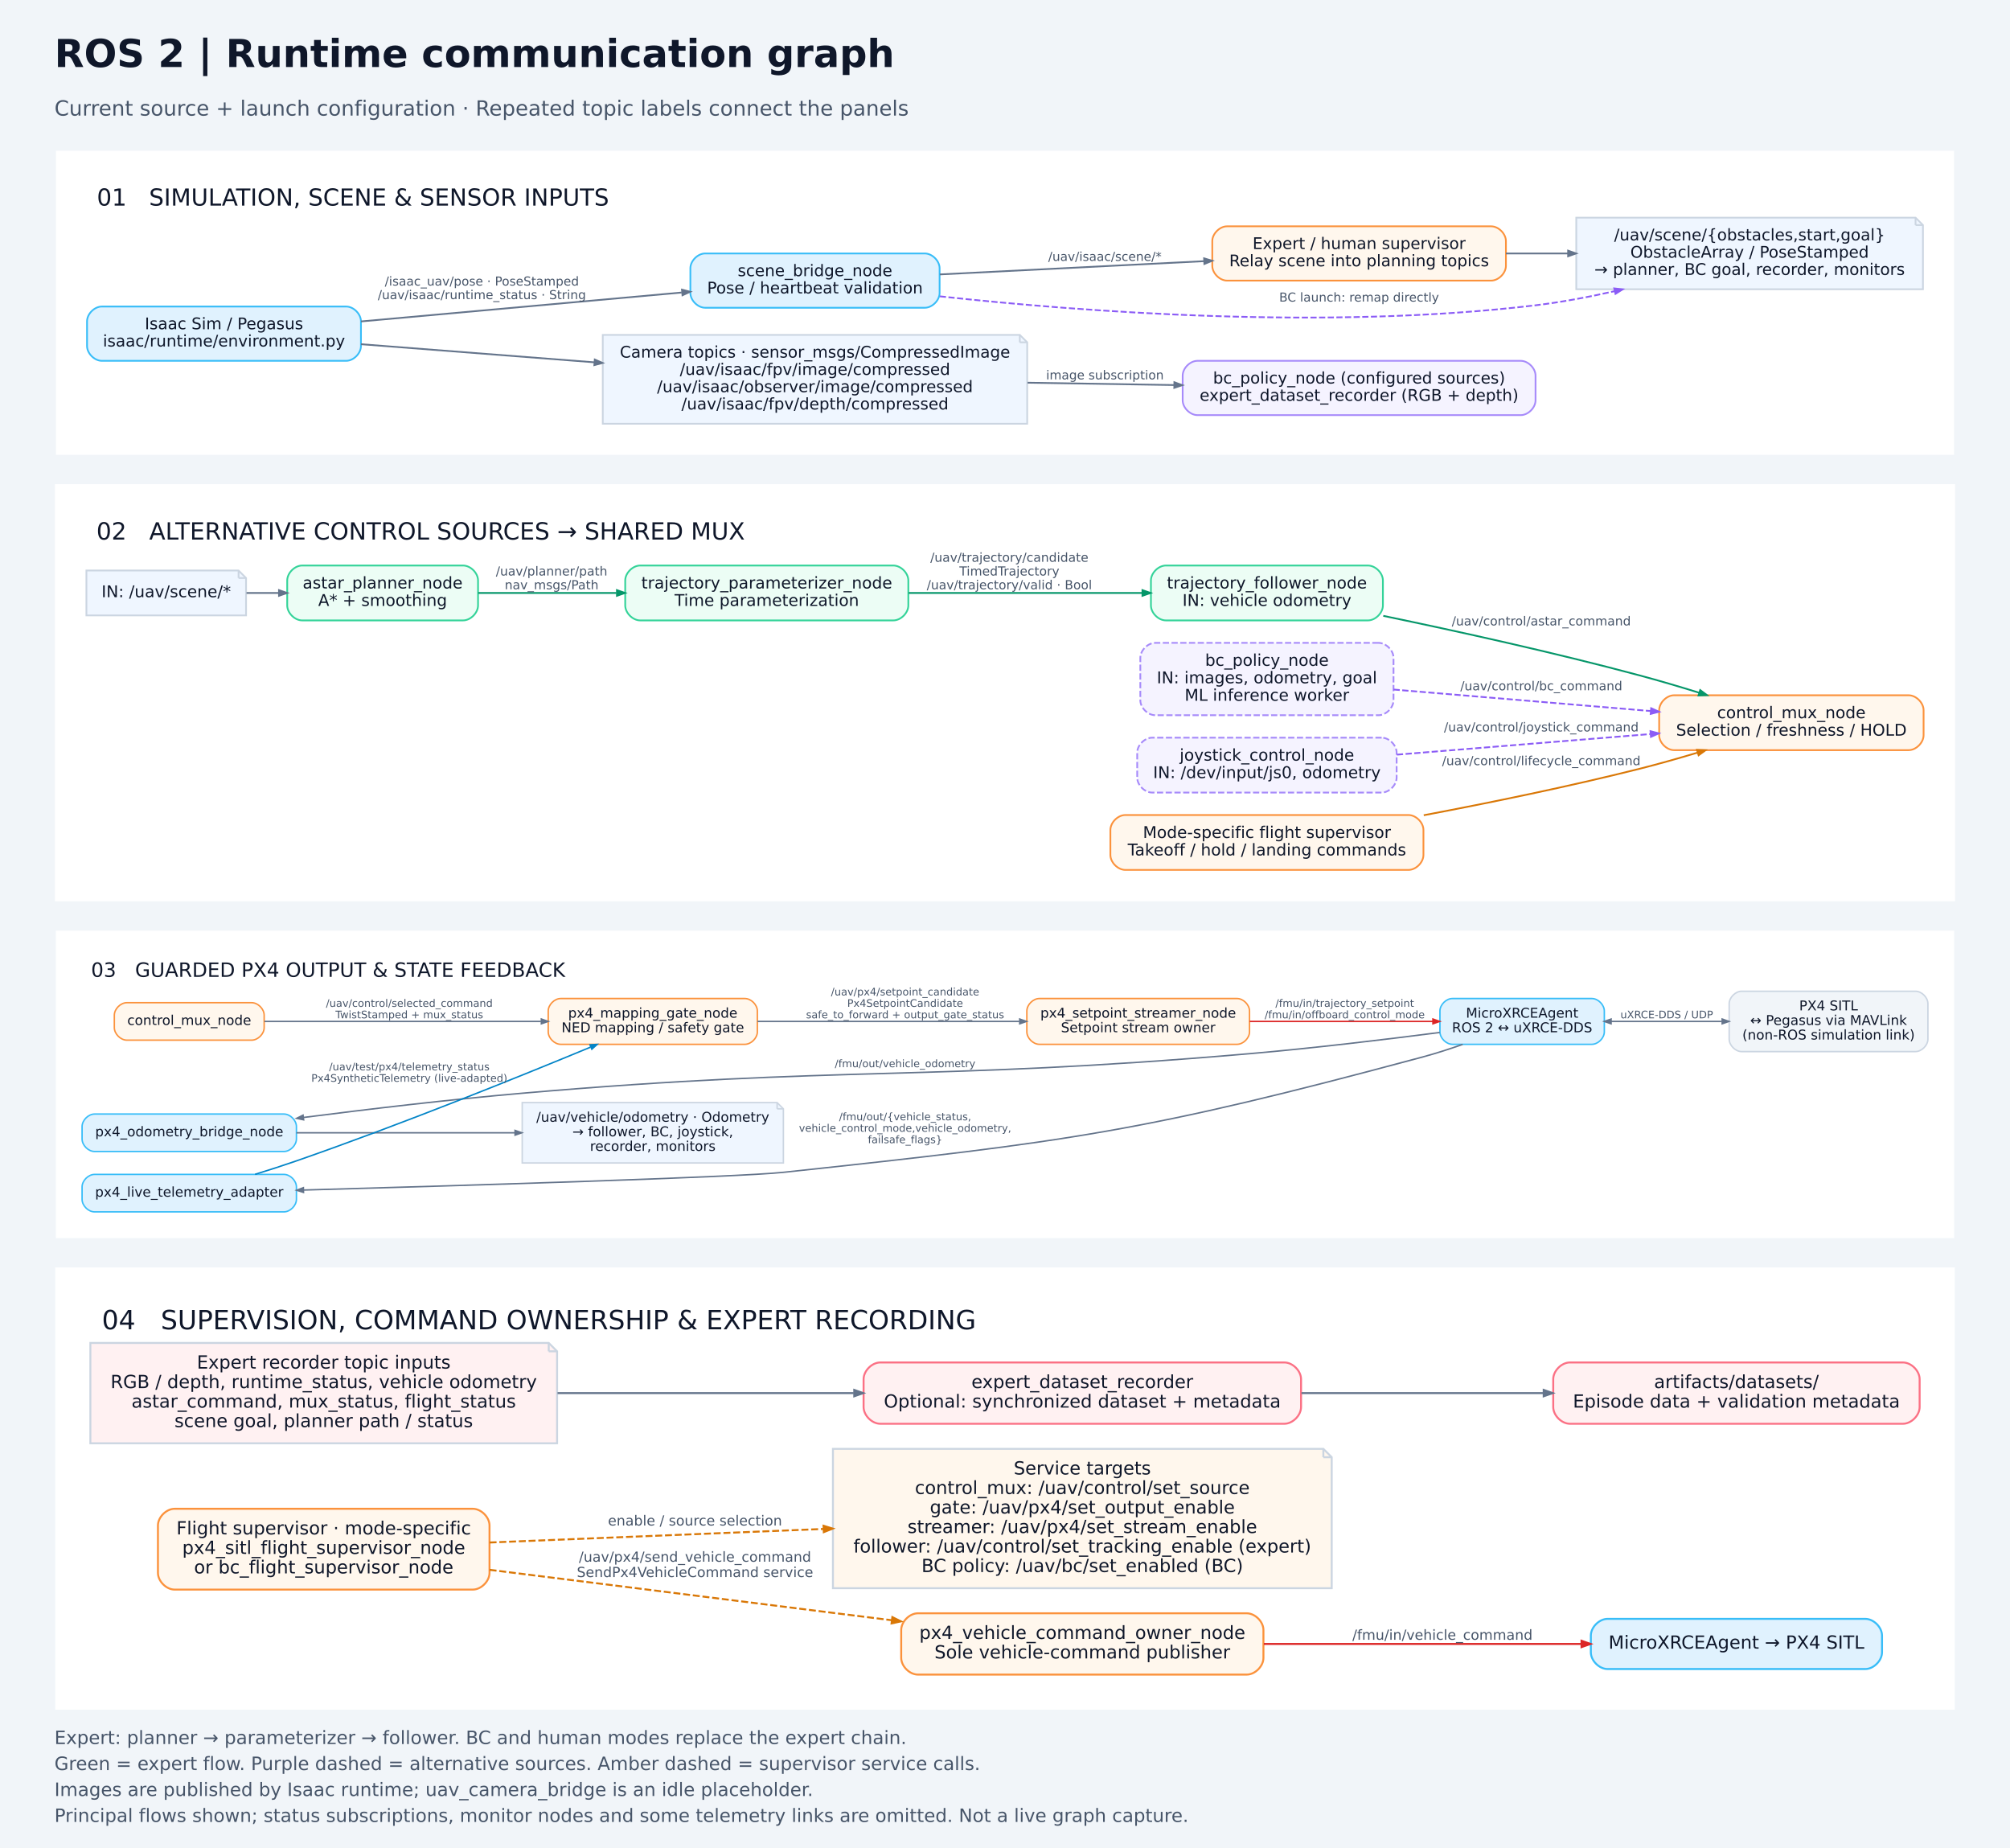
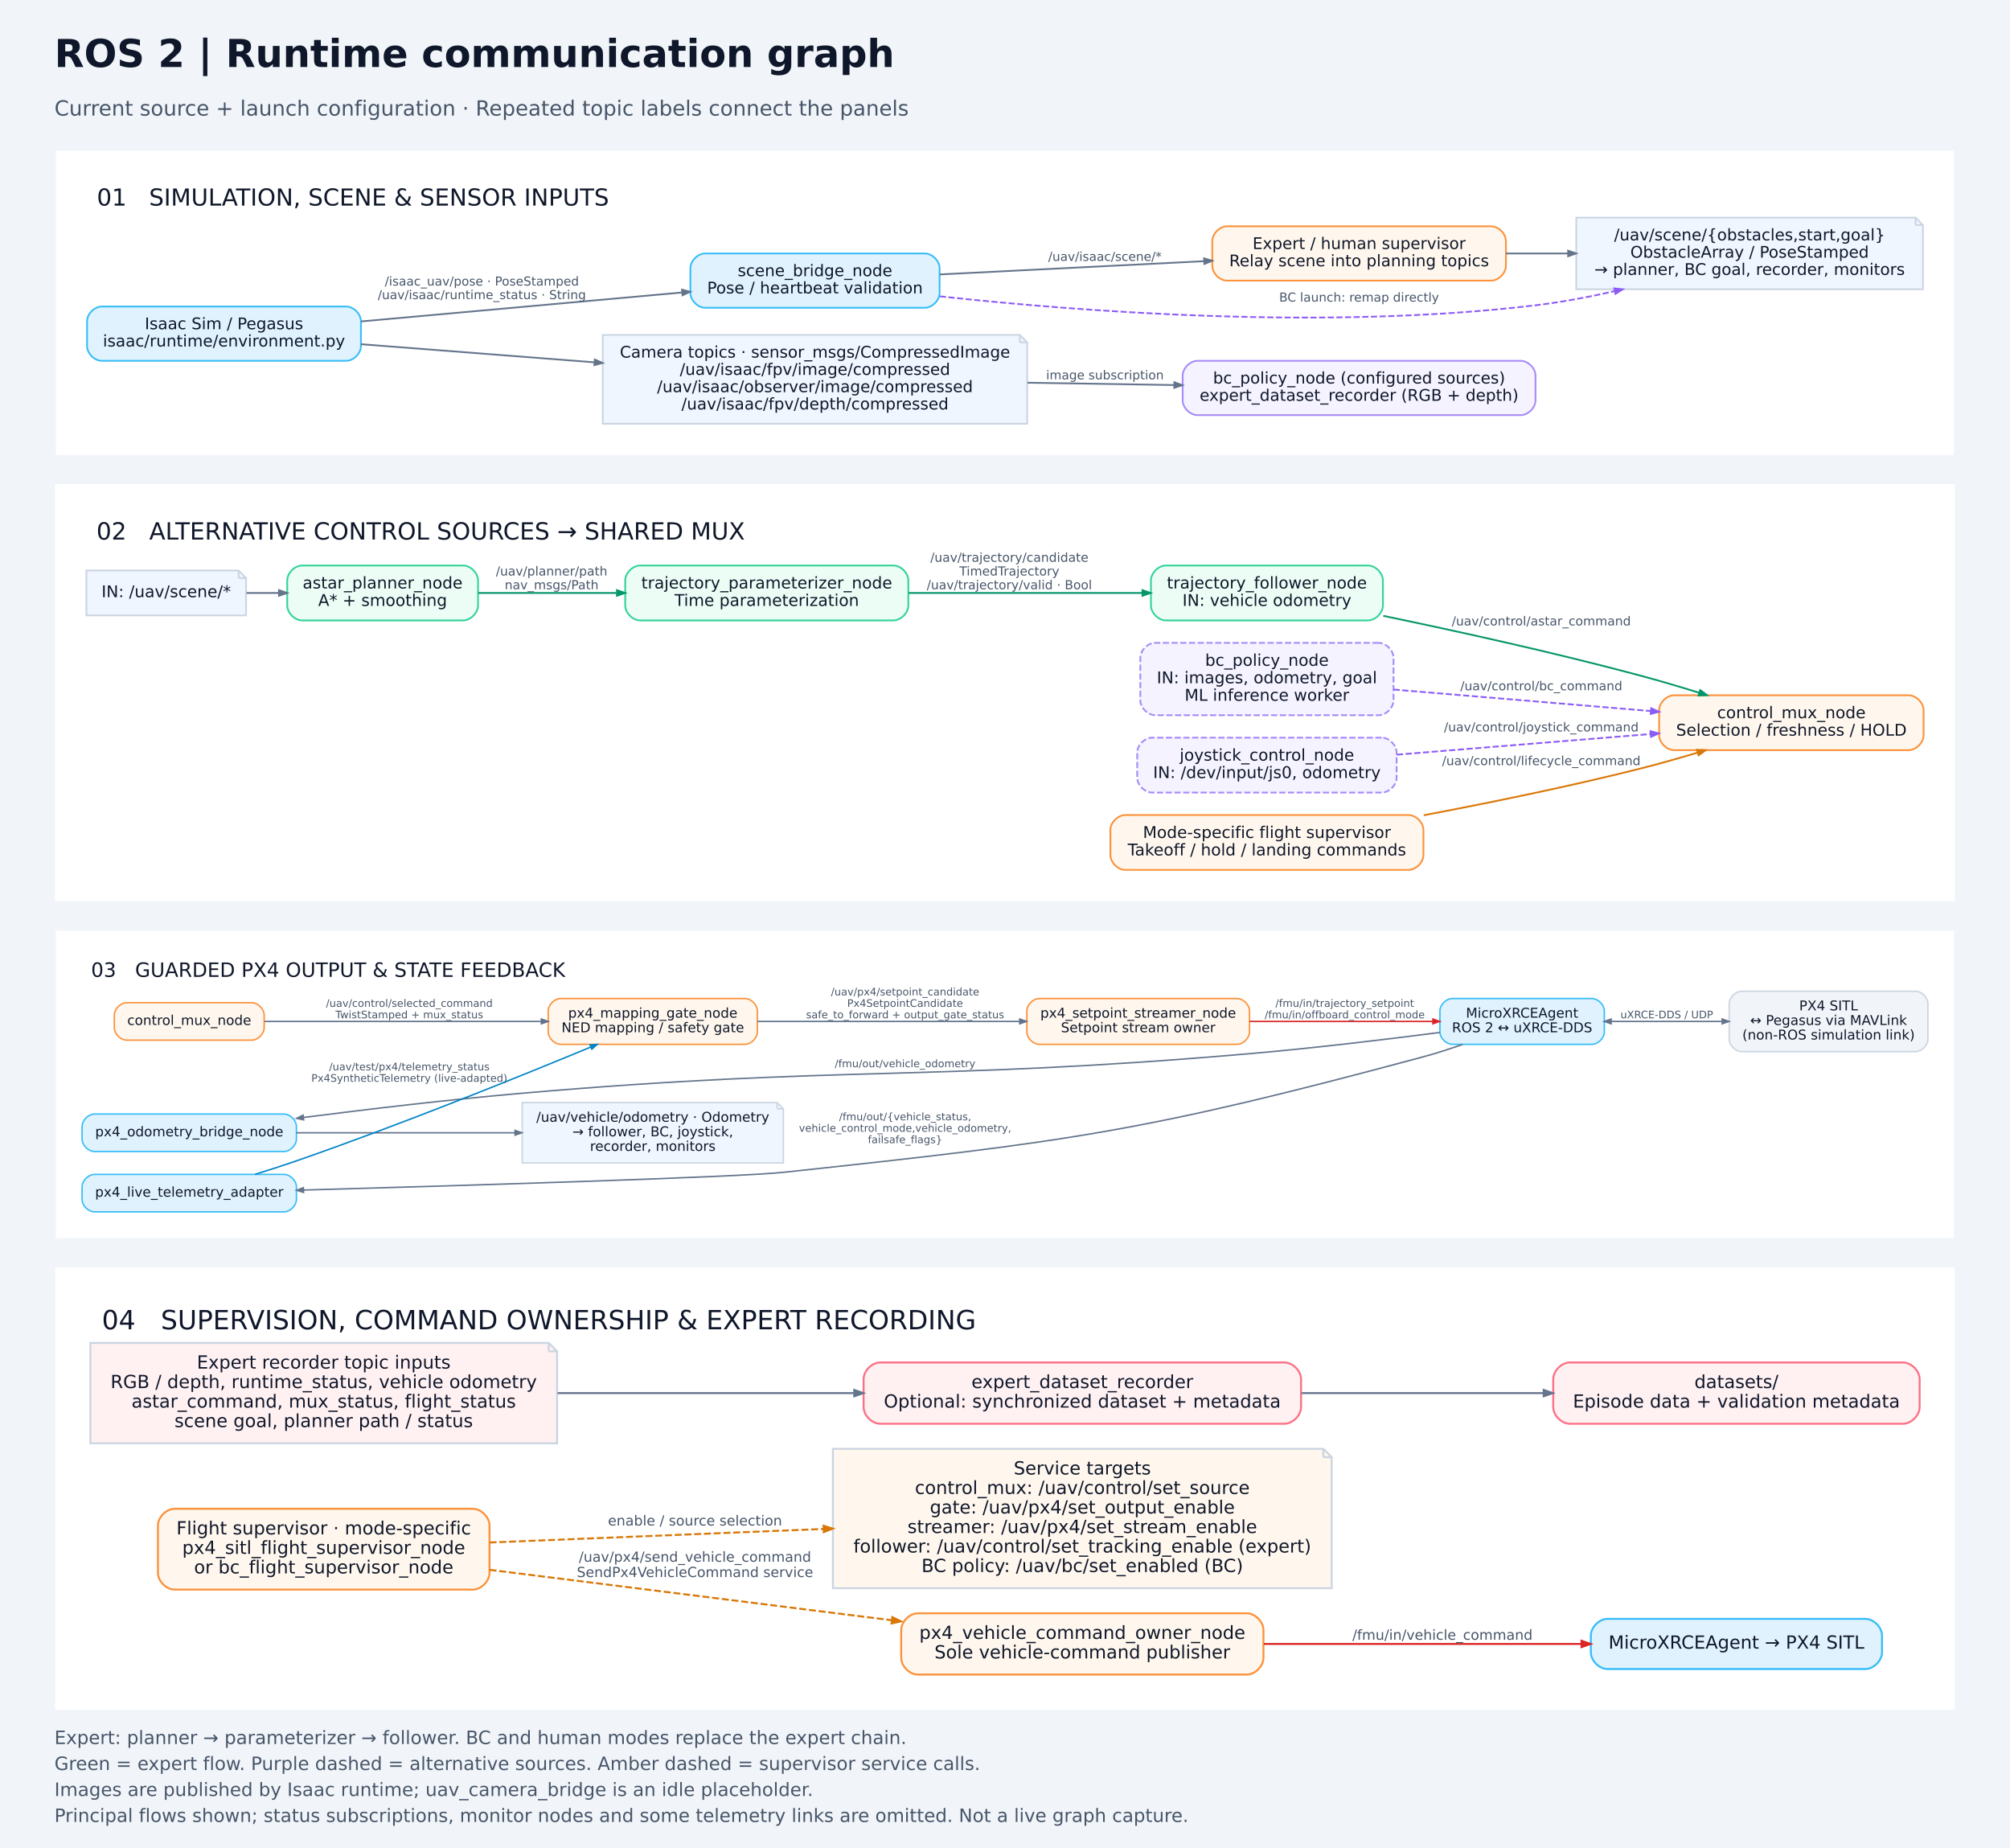
<svg xmlns="http://www.w3.org/2000/svg" width="2400" height="2206" viewBox="0 0 2400 2206">
  <rect width="100%" height="100%" fill="#f1f5f9" />
  <text x="65" y="80" font-family="DejaVu Sans" font-size="46" font-weight="bold" fill="#0f172a">ROS 2 | Runtime communication graph</text>
  <text x="65" y="138" font-family="DejaVu Sans" font-size="25" fill="#475569">Current source + launch configuration · Repeated topic labels connect the panels</text>
  <svg width="2270" height="363" viewBox="0.00 0.00 1538.40 246.40" x="65" y="180">
    <g id="panel0_graph0" class="graph" transform="scale(1 1) rotate(0) translate(25.2 221.2)">
      <polygon fill="#ffffff" stroke="transparent" points="-25.2,25.2 -25.2,-221.2 1513.2,-221.2 1513.2,25.2 -25.2,25.2" />
      <text text-anchor="middle" x="215.5" y="-176.8" font-family="DejaVu Sans" font-size="19.00" fill="#0f172a">01   SIMULATION, SCENE &amp; SENSOR INPUTS</text>
      <g id="panel0_node1" class="node">
        <path fill="#e0f2fe" stroke="#38bdf8" stroke-width="1.4" d="M210,-95C210,-95 12,-95 12,-95 6,-95 0,-89 0,-83 0,-83 0,-63 0,-63 0,-57 6,-51 12,-51 12,-51 210,-51 210,-51 216,-51 222,-57 222,-63 222,-63 222,-83 222,-83 222,-89 216,-95 210,-95" />
        <text text-anchor="middle" x="111" y="-76.6" font-family="DejaVu Sans" font-size="13.00" fill="#0f172a">Isaac Sim / Pegasus</text>
        <text text-anchor="middle" x="111" y="-62.6" font-family="DejaVu Sans" font-size="13.00" fill="#0f172a">isaac/runtime/environment.py</text>
      </g>
      <g id="panel0_node2" class="node">
        <path fill="#e0f2fe" stroke="#38bdf8" stroke-width="1.4" d="M679,-138C679,-138 501,-138 501,-138 495,-138 489,-132 489,-126 489,-126 489,-106 489,-106 489,-100 495,-94 501,-94 501,-94 679,-94 679,-94 685,-94 691,-100 691,-106 691,-106 691,-126 691,-126 691,-132 685,-138 679,-138" />
        <text text-anchor="middle" x="590" y="-119.6" font-family="DejaVu Sans" font-size="13.00" fill="#0f172a">scene_bridge_node</text>
        <text text-anchor="middle" x="590" y="-105.6" font-family="DejaVu Sans" font-size="13.00" fill="#0f172a">Pose / heartbeat validation</text>
      </g>
      <g id="panel0_edge1" class="edge">
        <path fill="none" stroke="#64748b" stroke-width="1.4" d="M222.03,-82.92C300.15,-89.96 404.48,-99.37 481.93,-106.35" />
        <polygon fill="#64748b" stroke="#64748b" stroke-width="1.4" points="482.19,-108.66 488.86,-106.97 482.6,-104.12 482.19,-108.66" />
        <text text-anchor="middle" x="320" y="-112" font-family="DejaVu Sans" font-size="10.00" fill="#475569">/isaac_uav/pose · PoseStamped</text>
        <text text-anchor="middle" x="320" y="-101" font-family="DejaVu Sans" font-size="10.00" fill="#475569">/uav/isaac/runtime_status · String</text>
      </g>
      <g id="panel0_node5" class="node">
        <polygon fill="#eff6ff" stroke="#cbd5e1" stroke-width="1.4" points="756,-72 418,-72 418,0 762,0 762,-66 756,-72" />
        <polyline fill="none" stroke="#cbd5e1" stroke-width="1.4" points="756,-72 756,-66 " />
        <polyline fill="none" stroke="#cbd5e1" stroke-width="1.4" points="762,-66 756,-66 " />
        <text text-anchor="middle" x="590" y="-53.6" font-family="DejaVu Sans" font-size="13.00" fill="#0f172a">Camera topics · sensor_msgs/CompressedImage</text>
        <text text-anchor="middle" x="590" y="-39.6" font-family="DejaVu Sans" font-size="13.00" fill="#0f172a">/uav/isaac/fpv/image/compressed</text>
        <text text-anchor="middle" x="590" y="-25.6" font-family="DejaVu Sans" font-size="13.00" fill="#0f172a">/uav/isaac/observer/image/compressed</text>
        <text text-anchor="middle" x="590" y="-11.6" font-family="DejaVu Sans" font-size="13.00" fill="#0f172a">/uav/isaac/fpv/depth/compressed</text>
      </g>
      <g id="panel0_edge5" class="edge">
        <path fill="none" stroke="#64748b" stroke-width="1.4" d="M222.03,-64.46C278.16,-60.11 347.81,-54.71 411.31,-49.78" />
        <polygon fill="#64748b" stroke="#64748b" stroke-width="1.4" points="411.52,-52.05 417.83,-49.28 411.17,-47.51 411.52,-52.05" />
      </g>
      <g id="panel0_node3" class="node">
        <path fill="#fff7ed" stroke="#fb923c" stroke-width="1.4" d="M1138,-160C1138,-160 924,-160 924,-160 918,-160 912,-154 912,-148 912,-148 912,-128 912,-128 912,-122 918,-116 924,-116 924,-116 1138,-116 1138,-116 1144,-116 1150,-122 1150,-128 1150,-128 1150,-148 1150,-148 1150,-154 1144,-160 1138,-160" />
        <text text-anchor="middle" x="1031" y="-141.6" font-family="DejaVu Sans" font-size="13.00" fill="#0f172a">Expert / human supervisor</text>
        <text text-anchor="middle" x="1031" y="-127.6" font-family="DejaVu Sans" font-size="13.00" fill="#0f172a">Relay scene into planning topics</text>
      </g>
      <g id="panel0_edge2" class="edge">
        <path fill="none" stroke="#64748b" stroke-width="1.4" d="M691.17,-121.02C754.78,-124.21 837.61,-128.36 905.45,-131.76" />
        <polygon fill="#64748b" stroke="#64748b" stroke-width="1.4" points="905.37,-134.03 911.97,-132.09 905.59,-129.49 905.37,-134.03" />
        <text text-anchor="middle" x="825" y="-132" font-family="DejaVu Sans" font-size="10.00" fill="#475569">/uav/isaac/scene/*</text>
      </g>
      <g id="panel0_node4" class="node">
        <polygon fill="#eff6ff" stroke="#cbd5e1" stroke-width="1.4" points="1482,-167 1207,-167 1207,-109 1488,-109 1488,-161 1482,-167" />
        <polyline fill="none" stroke="#cbd5e1" stroke-width="1.4" points="1482,-167 1482,-161 " />
        <polyline fill="none" stroke="#cbd5e1" stroke-width="1.4" points="1488,-161 1482,-161 " />
        <text text-anchor="middle" x="1347.5" y="-148.6" font-family="DejaVu Sans" font-size="13.00" fill="#0f172a">/uav/scene/{obstacles,start,goal}</text>
        <text text-anchor="middle" x="1347.5" y="-134.6" font-family="DejaVu Sans" font-size="13.00" fill="#0f172a">ObstacleArray / PoseStamped</text>
        <text text-anchor="middle" x="1347.5" y="-120.6" font-family="DejaVu Sans" font-size="13.00" fill="#0f172a">→ planner, BC goal, recorder, monitors</text>
      </g>
      <g id="panel0_edge4" class="edge">
        <path fill="none" stroke="#8b5cf6" stroke-width="1.4" stroke-dasharray="5,2" d="M691.2,-103.26C807.67,-90.61 1005.45,-75.78 1174,-96 1194.94,-98.51 1217.01,-102.68 1238.11,-107.44" />
        <polygon fill="#8b5cf6" stroke="#8b5cf6" stroke-width="1.4" points="1237.78,-109.7 1244.62,-108.94 1238.8,-105.27 1237.78,-109.7" />
        <text text-anchor="middle" x="1031" y="-99" font-family="DejaVu Sans" font-size="10.00" fill="#475569">BC launch: remap directly</text>
      </g>
      <g id="panel0_edge3" class="edge">
        <path fill="none" stroke="#64748b" stroke-width="1.4" d="M1150,-138C1166.39,-138 1183.39,-138 1200.21,-138" />
        <polygon fill="#64748b" stroke="#64748b" stroke-width="1.4" points="1200.4,-140.28 1206.9,-138 1200.4,-135.73 1200.4,-140.28" />
      </g>
      <g id="panel0_node6" class="node">
        <path fill="#f5f3ff" stroke="#a78bfa" stroke-width="1.4" d="M1162,-51C1162,-51 900,-51 900,-51 894,-51 888,-45 888,-39 888,-39 888,-19 888,-19 888,-13 894,-7 900,-7 900,-7 1162,-7 1162,-7 1168,-7 1174,-13 1174,-19 1174,-19 1174,-39 1174,-39 1174,-45 1168,-51 1162,-51" />
        <text text-anchor="middle" x="1031" y="-32.6" font-family="DejaVu Sans" font-size="13.00" fill="#0f172a">bc_policy_node (configured sources)</text>
        <text text-anchor="middle" x="1031" y="-18.6" font-family="DejaVu Sans" font-size="13.00" fill="#0f172a">expert_dataset_recorder (RGB + depth)</text>
      </g>
      <g id="panel0_edge6" class="edge">
        <path fill="none" stroke="#64748b" stroke-width="1.4" d="M762.3,-33.27C801.54,-32.64 842.93,-31.98 881.14,-31.37" />
        <polygon fill="#64748b" stroke="#64748b" stroke-width="1.4" points="881.27,-33.65 887.73,-31.27 881.2,-29.1 881.27,-33.65" />
        <text text-anchor="middle" x="825" y="-36" font-family="DejaVu Sans" font-size="10.00" fill="#475569">image subscription</text>
      </g>
    </g>
  </svg>
  <svg width="2270" height="498" viewBox="0.00 0.00 1523.40 334.40" x="65" y="578">
    <g id="panel1_graph0" class="graph" transform="scale(1 1) rotate(0) translate(25.2 309.2)">
      <polygon fill="#ffffff" stroke="transparent" points="-25.2,25.2 -25.2,-309.2 1498.2,-309.2 1498.2,25.2 -25.2,25.2" />
      <text text-anchor="middle" x="268" y="-264.8" font-family="DejaVu Sans" font-size="19.00" fill="#0f172a">02   ALTERNATIVE CONTROL SOURCES → SHARED MUX</text>
      <g id="panel1_node1" class="node">
        <polygon fill="#eff6ff" stroke="#cbd5e1" stroke-width="1.4" points="122,-240 0,-240 0,-204 128,-204 128,-234 122,-240" />
        <polyline fill="none" stroke="#cbd5e1" stroke-width="1.4" points="122,-240 122,-234 " />
        <polyline fill="none" stroke="#cbd5e1" stroke-width="1.4" points="128,-234 122,-234 " />
        <text text-anchor="middle" x="64" y="-218.6" font-family="DejaVu Sans" font-size="13.00" fill="#0f172a">IN: /uav/scene/*</text>
      </g>
      <g id="panel1_node2" class="node">
        <path fill="#ecfdf5" stroke="#34d399" stroke-width="1.4" d="M302,-244C302,-244 173,-244 173,-244 167,-244 161,-238 161,-232 161,-232 161,-212 161,-212 161,-206 167,-200 173,-200 173,-200 302,-200 302,-200 308,-200 314,-206 314,-212 314,-212 314,-232 314,-232 314,-238 308,-244 302,-244" />
        <text text-anchor="middle" x="237.5" y="-225.6" font-family="DejaVu Sans" font-size="13.00" fill="#0f172a">astar_planner_node</text>
        <text text-anchor="middle" x="237.5" y="-211.6" font-family="DejaVu Sans" font-size="13.00" fill="#0f172a">A* + smoothing</text>
      </g>
      <g id="panel1_edge1" class="edge">
        <path fill="none" stroke="#64748b" stroke-width="1.4" d="M128.37,-222C136.81,-222 145.56,-222 154.27,-222" />
        <polygon fill="#64748b" stroke="#64748b" stroke-width="1.4" points="154.41,-224.28 160.91,-222 154.41,-219.73 154.41,-224.28" />
      </g>
      <g id="panel1_node3" class="node">
        <path fill="#ecfdf5" stroke="#34d399" stroke-width="1.4" d="M647,-244C647,-244 444,-244 444,-244 438,-244 432,-238 432,-232 432,-232 432,-212 432,-212 432,-206 438,-200 444,-200 444,-200 647,-200 647,-200 653,-200 659,-206 659,-212 659,-212 659,-232 659,-232 659,-238 653,-244 647,-244" />
        <text text-anchor="middle" x="545.5" y="-225.6" font-family="DejaVu Sans" font-size="13.00" fill="#0f172a">trajectory_parameterizer_node</text>
        <text text-anchor="middle" x="545.5" y="-211.6" font-family="DejaVu Sans" font-size="13.00" fill="#0f172a">Time parameterization</text>
      </g>
      <g id="panel1_edge2" class="edge">
        <path fill="none" stroke="#059669" stroke-width="1.4" d="M314.14,-222C347.55,-222 387.63,-222 424.93,-222" />
        <polygon fill="#059669" stroke="#059669" stroke-width="1.4" points="425.36,-224.28 431.86,-222 425.36,-219.73 425.36,-224.28" />
        <text text-anchor="middle" x="373" y="-236" font-family="DejaVu Sans" font-size="10.00" fill="#475569">/uav/planner/path</text>
        <text text-anchor="middle" x="373" y="-225" font-family="DejaVu Sans" font-size="10.00" fill="#475569">nav_msgs/Path</text>
      </g>
      <g id="panel1_node4" class="node">
        <path fill="#ecfdf5" stroke="#34d399" stroke-width="1.4" d="M1027.5,-244C1027.5,-244 865.5,-244 865.5,-244 859.5,-244 853.5,-238 853.5,-232 853.5,-232 853.5,-212 853.5,-212 853.5,-206 859.5,-200 865.5,-200 865.5,-200 1027.5,-200 1027.5,-200 1033.5,-200 1039.5,-206 1039.5,-212 1039.5,-212 1039.5,-232 1039.5,-232 1039.5,-238 1033.5,-244 1027.5,-244" />
        <text text-anchor="middle" x="946.5" y="-225.6" font-family="DejaVu Sans" font-size="13.00" fill="#0f172a">trajectory_follower_node</text>
        <text text-anchor="middle" x="946.5" y="-211.6" font-family="DejaVu Sans" font-size="13.00" fill="#0f172a">IN: vehicle odometry</text>
      </g>
      <g id="panel1_edge3" class="edge">
        <path fill="none" stroke="#059669" stroke-width="1.4" d="M659.24,-222C718.26,-222 789.87,-222 846.7,-222" />
        <polygon fill="#059669" stroke="#059669" stroke-width="1.4" points="846.7,-224.28 853.2,-222 846.7,-219.73 846.7,-224.28" />
        <text text-anchor="middle" x="740" y="-247" font-family="DejaVu Sans" font-size="10.00" fill="#475569">/uav/trajectory/candidate</text>
        <text text-anchor="middle" x="740" y="-236" font-family="DejaVu Sans" font-size="10.00" fill="#475569">TimedTrajectory</text>
        <text text-anchor="middle" x="740" y="-225" font-family="DejaVu Sans" font-size="10.00" fill="#475569">/uav/trajectory/valid · Bool</text>
      </g>
      <g id="panel1_node8" class="node">
        <path fill="#fff7ed" stroke="#fb923c" stroke-width="1.4" d="M1461,-140C1461,-140 1273,-140 1273,-140 1267,-140 1261,-134 1261,-128 1261,-128 1261,-108 1261,-108 1261,-102 1267,-96 1273,-96 1273,-96 1461,-96 1461,-96 1467,-96 1473,-102 1473,-108 1473,-108 1473,-128 1473,-128 1473,-134 1467,-140 1461,-140" />
        <text text-anchor="middle" x="1367" y="-121.6" font-family="DejaVu Sans" font-size="13.00" fill="#0f172a">control_mux_node</text>
        <text text-anchor="middle" x="1367" y="-107.6" font-family="DejaVu Sans" font-size="13.00" fill="#0f172a">Selection / freshness / HOLD</text>
      </g>
      <g id="panel1_edge4" class="edge">
        <path fill="none" stroke="#059669" stroke-width="1.4" d="M1039.8,-203.66C1098.8,-191.41 1176.77,-174.25 1245,-156 1260.68,-151.81 1277.36,-146.88 1293.17,-141.98" />
        <polygon fill="#059669" stroke="#059669" stroke-width="1.4" points="1293.89,-144.14 1299.41,-140.04 1292.53,-139.8 1293.89,-144.14" />
        <text text-anchor="middle" x="1166.5" y="-196" font-family="DejaVu Sans" font-size="10.00" fill="#475569">/uav/control/astar_command</text>
      </g>
      <g id="panel1_node5" class="node">
        <path fill="#f5f3ff" stroke="#a78bfa" stroke-width="1.4" stroke-dasharray="5,2" d="M1036,-182C1036,-182 857,-182 857,-182 851,-182 845,-176 845,-170 845,-170 845,-136 845,-136 845,-130 851,-124 857,-124 857,-124 1036,-124 1036,-124 1042,-124 1048,-130 1048,-136 1048,-136 1048,-170 1048,-170 1048,-176 1042,-182 1036,-182" />
        <text text-anchor="middle" x="946.5" y="-163.6" font-family="DejaVu Sans" font-size="13.00" fill="#0f172a">bc_policy_node</text>
        <text text-anchor="middle" x="946.5" y="-149.6" font-family="DejaVu Sans" font-size="13.00" fill="#0f172a">IN: images, odometry, goal</text>
        <text text-anchor="middle" x="946.5" y="-135.6" font-family="DejaVu Sans" font-size="13.00" fill="#0f172a">ML inference worker</text>
      </g>
      <g id="panel1_edge5" class="edge">
        <path fill="none" stroke="#8b5cf6" stroke-width="1.4" stroke-dasharray="5,2" d="M1048.01,-144.59C1110.2,-139.39 1190.14,-132.71 1254.31,-127.34" />
        <polygon fill="#8b5cf6" stroke="#8b5cf6" stroke-width="1.4" points="1254.58,-129.6 1260.87,-126.79 1254.2,-125.07 1254.58,-129.6" />
        <text text-anchor="middle" x="1166.5" y="-144" font-family="DejaVu Sans" font-size="10.00" fill="#475569">/uav/control/bc_command</text>
      </g>
      <g id="panel1_node6" class="node">
        <path fill="#f5f3ff" stroke="#a78bfa" stroke-width="1.4" stroke-dasharray="5,2" d="M1038.5,-106C1038.5,-106 854.5,-106 854.5,-106 848.5,-106 842.5,-100 842.5,-94 842.5,-94 842.5,-74 842.5,-74 842.5,-68 848.5,-62 854.5,-62 854.5,-62 1038.5,-62 1038.5,-62 1044.5,-62 1050.5,-68 1050.5,-74 1050.5,-74 1050.5,-94 1050.5,-94 1050.5,-100 1044.5,-106 1038.5,-106" />
        <text text-anchor="middle" x="946.5" y="-87.6" font-family="DejaVu Sans" font-size="13.00" fill="#0f172a">joystick_control_node</text>
        <text text-anchor="middle" x="946.5" y="-73.6" font-family="DejaVu Sans" font-size="13.00" fill="#0f172a">IN: /dev/input/js0, odometry</text>
      </g>
      <g id="panel1_edge6" class="edge">
        <path fill="none" stroke="#8b5cf6" stroke-width="1.4" stroke-dasharray="5,2" d="M1050.68,-92.38C1112.33,-97.39 1190.68,-103.76 1253.86,-108.89" />
        <polygon fill="#8b5cf6" stroke="#8b5cf6" stroke-width="1.4" points="1254.04,-111.19 1260.7,-109.45 1254.41,-106.65 1254.04,-111.19" />
        <text text-anchor="middle" x="1166.5" y="-111" font-family="DejaVu Sans" font-size="10.00" fill="#475569">/uav/control/joystick_command</text>
      </g>
      <g id="panel1_node7" class="node">
        <path fill="#fff7ed" stroke="#fb923c" stroke-width="1.4" d="M1060,-44C1060,-44 833,-44 833,-44 827,-44 821,-38 821,-32 821,-32 821,-12 821,-12 821,-6 827,0 833,0 833,0 1060,0 1060,0 1066,0 1072,-6 1072,-12 1072,-12 1072,-32 1072,-32 1072,-38 1066,-44 1060,-44" />
        <text text-anchor="middle" x="946.5" y="-25.6" font-family="DejaVu Sans" font-size="13.00" fill="#0f172a">Mode-specific flight supervisor</text>
        <text text-anchor="middle" x="946.5" y="-11.6" font-family="DejaVu Sans" font-size="13.00" fill="#0f172a">Takeoff / hold / landing commands</text>
      </g>
      <g id="panel1_edge7" class="edge">
        <path fill="none" stroke="#d97706" stroke-width="1.4" d="M1072.24,-43.83C1125.71,-53.94 1188.7,-66.85 1245,-81 1260.19,-84.82 1276.31,-89.38 1291.66,-93.98" />
        <polygon fill="#d97706" stroke="#d97706" stroke-width="1.4" points="1291.3,-96.25 1298.18,-95.95 1292.62,-91.89 1291.3,-96.25" />
        <text text-anchor="middle" x="1166.5" y="-84" font-family="DejaVu Sans" font-size="10.00" fill="#475569">/uav/control/lifecycle_command</text>
      </g>
    </g>
  </svg>
  <svg width="2270" height="367" viewBox="0.00 0.00 1824.40 295.40" x="65" y="1111">
    <g id="panel2_graph0" class="graph" transform="scale(1 1) rotate(0) translate(25.2 270.2)">
      <polygon fill="#ffffff" stroke="transparent" points="-25.2,25.2 -25.2,-270.2 1799.2,-270.2 1799.2,25.2 -25.2,25.2" />
      <text text-anchor="middle" x="236.5" y="-225.8" font-family="DejaVu Sans" font-size="19.00" fill="#0f172a">03   GUARDED PX4 OUTPUT &amp; STATE FEEDBACK</text>
      <g id="panel2_node1" class="node">
        <path fill="#fff7ed" stroke="#fb923c" stroke-width="1.4" d="M163,-201C163,-201 43,-201 43,-201 37,-201 31,-195 31,-189 31,-189 31,-177 31,-177 31,-171 37,-165 43,-165 43,-165 163,-165 163,-165 169,-165 175,-171 175,-177 175,-177 175,-189 175,-189 175,-195 169,-201 163,-201" />
        <text text-anchor="middle" x="103" y="-179.6" font-family="DejaVu Sans" font-size="13.00" fill="#0f172a">control_mux_node</text>
      </g>
      <g id="panel2_node2" class="node">
        <path fill="#fff7ed" stroke="#fb923c" stroke-width="1.4" d="M637,-205C637,-205 460,-205 460,-205 454,-205 448,-199 448,-193 448,-193 448,-173 448,-173 448,-167 454,-161 460,-161 460,-161 637,-161 637,-161 643,-161 649,-167 649,-173 649,-173 649,-193 649,-193 649,-199 643,-205 637,-205" />
        <text text-anchor="middle" x="548.5" y="-186.6" font-family="DejaVu Sans" font-size="13.00" fill="#0f172a">px4_mapping_gate_node</text>
        <text text-anchor="middle" x="548.5" y="-172.6" font-family="DejaVu Sans" font-size="13.00" fill="#0f172a">NED mapping / safety gate</text>
      </g>
      <g id="panel2_edge1" class="edge">
        <path fill="none" stroke="#64748b" stroke-width="1.4" d="M175.26,-183C247.06,-183 358.73,-183 441.04,-183" />
        <polygon fill="#64748b" stroke="#64748b" stroke-width="1.4" points="441.41,-185.28 447.91,-183 441.41,-180.73 441.41,-185.28" />
        <text text-anchor="middle" x="314.5" y="-197" font-family="DejaVu Sans" font-size="10.00" fill="#475569">/uav/control/selected_command</text>
        <text text-anchor="middle" x="314.5" y="-186" font-family="DejaVu Sans" font-size="10.00" fill="#475569">TwistStamped + mux_status</text>
      </g>
      <g id="panel2_node3" class="node">
        <path fill="#fff7ed" stroke="#fb923c" stroke-width="1.4" d="M1110,-205C1110,-205 920,-205 920,-205 914,-205 908,-199 908,-193 908,-193 908,-173 908,-173 908,-167 914,-161 920,-161 920,-161 1110,-161 1110,-161 1116,-161 1122,-167 1122,-173 1122,-173 1122,-193 1122,-193 1122,-199 1116,-205 1110,-205" />
        <text text-anchor="middle" x="1015" y="-186.6" font-family="DejaVu Sans" font-size="13.00" fill="#0f172a">px4_setpoint_streamer_node</text>
        <text text-anchor="middle" x="1015" y="-172.6" font-family="DejaVu Sans" font-size="13.00" fill="#0f172a">Setpoint stream owner</text>
      </g>
      <g id="panel2_edge2" class="edge">
        <path fill="none" stroke="#64748b" stroke-width="1.4" d="M649.15,-183C723.02,-183 823.82,-183 900.75,-183" />
        <polygon fill="#64748b" stroke="#64748b" stroke-width="1.4" points="901.15,-185.28 907.65,-183 901.15,-180.73 901.15,-185.28" />
        <text text-anchor="middle" x="791" y="-208" font-family="DejaVu Sans" font-size="10.00" fill="#475569">/uav/px4/setpoint_candidate</text>
        <text text-anchor="middle" x="791" y="-197" font-family="DejaVu Sans" font-size="10.00" fill="#475569">Px4SetpointCandidate</text>
        <text text-anchor="middle" x="791" y="-186" font-family="DejaVu Sans" font-size="10.00" fill="#475569">safe_to_forward + output_gate_status</text>
      </g>
      <g id="panel2_node4" class="node">
        <path fill="#e0f2fe" stroke="#38bdf8" stroke-width="1.4" d="M1451,-205C1451,-205 1317,-205 1317,-205 1311,-205 1305,-199 1305,-193 1305,-193 1305,-173 1305,-173 1305,-167 1311,-161 1317,-161 1317,-161 1451,-161 1451,-161 1457,-161 1463,-167 1463,-173 1463,-173 1463,-193 1463,-193 1463,-199 1457,-205 1451,-205" />
        <text text-anchor="middle" x="1384" y="-186.6" font-family="DejaVu Sans" font-size="13.00" fill="#0f172a">MicroXRCEAgent</text>
        <text text-anchor="middle" x="1384" y="-172.6" font-family="DejaVu Sans" font-size="13.00" fill="#0f172a">ROS 2 ↔ uXRCE-DDS</text>
      </g>
      <g id="panel2_edge3" class="edge">
        <path fill="none" stroke="#dc2626" stroke-width="1.4" d="M1122.15,-183C1178.08,-183 1245.75,-183 1298.14,-183" />
        <polygon fill="#dc2626" stroke="#dc2626" stroke-width="1.4" points="1298.28,-185.28 1304.78,-183 1298.28,-180.73 1298.28,-185.28" />
        <text text-anchor="middle" x="1213.5" y="-197" font-family="DejaVu Sans" font-size="10.00" fill="#475569">/fmu/in/trajectory_setpoint</text>
        <text text-anchor="middle" x="1213.5" y="-186" font-family="DejaVu Sans" font-size="10.00" fill="#475569">/fmu/in/offboard_control_mode</text>
      </g>
      <g id="panel2_node5" class="node">
        <path fill="#f1f5f9" stroke="#cbd5e1" stroke-width="1.4" d="M1762,-212C1762,-212 1595,-212 1595,-212 1589,-212 1583,-206 1583,-200 1583,-200 1583,-166 1583,-166 1583,-160 1589,-154 1595,-154 1595,-154 1762,-154 1762,-154 1768,-154 1774,-160 1774,-166 1774,-166 1774,-200 1774,-200 1774,-206 1768,-212 1762,-212" />
        <text text-anchor="middle" x="1678.5" y="-193.6" font-family="DejaVu Sans" font-size="13.00" fill="#0f172a">PX4 SITL</text>
        <text text-anchor="middle" x="1678.5" y="-179.6" font-family="DejaVu Sans" font-size="13.00" fill="#0f172a">↔ Pegasus via MAVLink</text>
        <text text-anchor="middle" x="1678.5" y="-165.6" font-family="DejaVu Sans" font-size="13.00" fill="#0f172a">(non-ROS simulation link)</text>
      </g>
      <g id="panel2_edge4" class="edge">
        <path fill="none" stroke="#64748b" stroke-width="1.4" d="M1469.54,-183C1502.76,-183 1541.18,-183 1575.88,-183" />
        <polygon fill="#64748b" stroke="#64748b" stroke-width="1.4" points="1469.5,-180.73 1463,-183 1469.5,-185.28 1469.5,-180.73" />
        <polygon fill="#64748b" stroke="#64748b" stroke-width="1.4" points="1576.27,-185.28 1582.77,-183 1576.27,-180.73 1576.27,-185.28" />
        <text text-anchor="middle" x="1523" y="-186" font-family="DejaVu Sans" font-size="10.00" fill="#475569">uXRCE-DDS / UDP</text>
      </g>
      <g id="panel2_node6" class="node">
        <path fill="#e0f2fe" stroke="#38bdf8" stroke-width="1.4" d="M194,-94C194,-94 12,-94 12,-94 6,-94 0,-88 0,-82 0,-82 0,-70 0,-70 0,-64 6,-58 12,-58 12,-58 194,-58 194,-58 200,-58 206,-64 206,-70 206,-70 206,-82 206,-82 206,-88 200,-94 194,-94" />
        <text text-anchor="middle" x="103" y="-72.6" font-family="DejaVu Sans" font-size="13.00" fill="#0f172a">px4_odometry_bridge_node</text>
      </g>
      <g id="panel2_edge5" class="edge">
        <path fill="none" stroke="#64748b" stroke-width="1.4" d="M1304.9,-172.4C1253.11,-165.7 1183.6,-157.33 1122,-152 812.03,-125.19 732.96,-140.86 423,-114 352.9,-107.93 274.43,-98.61 212.85,-90.72" />
        <polygon fill="#64748b" stroke="#64748b" stroke-width="1.4" points="212.93,-88.44 206.19,-89.87 212.35,-92.95 212.93,-88.44" />
        <text text-anchor="middle" x="791" y="-139" font-family="DejaVu Sans" font-size="10.00" fill="#475569">/fmu/out/vehicle_odometry</text>
      </g>
      <g id="panel2_node8" class="node">
        <path fill="#e0f2fe" stroke="#38bdf8" stroke-width="1.4" d="M194,-36C194,-36 12,-36 12,-36 6,-36 0,-30 0,-24 0,-24 0,-12 0,-12 0,-6 6,0 12,0 12,0 194,0 194,0 200,0 206,-6 206,-12 206,-12 206,-24 206,-24 206,-30 200,-36 194,-36" />
        <text text-anchor="middle" x="103" y="-14.6" font-family="DejaVu Sans" font-size="13.00" fill="#0f172a">px4_live_telemetry_adapter</text>
      </g>
      <g id="panel2_edge7" class="edge">
        <path fill="none" stroke="#64748b" stroke-width="1.4" d="M1326.83,-160.94C1314.49,-156.58 1301.4,-152.34 1289,-149 1020.79,-76.84 950.17,-67.61 674,-38 629.68,-33.25 365.68,-25.29 212.98,-20.98" />
        <polygon fill="#64748b" stroke="#64748b" stroke-width="1.4" points="212.81,-18.7 206.25,-20.79 212.68,-23.25 212.81,-18.7" />
        <text text-anchor="middle" x="791" y="-88" font-family="DejaVu Sans" font-size="10.00" fill="#475569">/fmu/out/{vehicle_status,</text>
        <text text-anchor="middle" x="791" y="-77" font-family="DejaVu Sans" font-size="10.00" fill="#475569">vehicle_control_mode,vehicle_odometry,</text>
        <text text-anchor="middle" x="791" y="-66" font-family="DejaVu Sans" font-size="10.00" fill="#475569">failsafe_flags}</text>
      </g>
      <g id="panel2_node7" class="node">
        <polygon fill="#eff6ff" stroke="#cbd5e1" stroke-width="1.4" points="668,-105 423,-105 423,-47 674,-47 674,-99 668,-105" />
        <polyline fill="none" stroke="#cbd5e1" stroke-width="1.4" points="668,-105 668,-99 " />
        <polyline fill="none" stroke="#cbd5e1" stroke-width="1.4" points="674,-99 668,-99 " />
        <text text-anchor="middle" x="548.5" y="-86.6" font-family="DejaVu Sans" font-size="13.00" fill="#0f172a">/uav/vehicle/odometry · Odometry</text>
        <text text-anchor="middle" x="548.5" y="-72.6" font-family="DejaVu Sans" font-size="13.00" fill="#0f172a">→ follower, BC, joystick,</text>
        <text text-anchor="middle" x="548.5" y="-58.6" font-family="DejaVu Sans" font-size="13.00" fill="#0f172a">recorder, monitors</text>
      </g>
      <g id="panel2_edge6" class="edge">
        <path fill="none" stroke="#64748b" stroke-width="1.4" d="M206.03,-76C268.34,-76 348.67,-76 415.76,-76" />
        <polygon fill="#64748b" stroke="#64748b" stroke-width="1.4" points="416.13,-78.28 422.63,-76 416.13,-73.73 416.13,-78.28" />
      </g>
      <g id="panel2_edge8" class="edge">
        <path fill="none" stroke="#0284c7" stroke-width="1.4" d="M166.28,-36.08C179.46,-40.14 193.24,-44.56 206,-49 306.39,-83.89 421,-130.23 488.64,-158.27" />
        <polygon fill="#0284c7" stroke="#0284c7" stroke-width="1.4" points="488.16,-160.53 495.04,-160.92 489.91,-156.33 488.16,-160.53" />
        <text text-anchor="middle" x="314.5" y="-136" font-family="DejaVu Sans" font-size="10.00" fill="#475569">/uav/test/px4/telemetry_status</text>
        <text text-anchor="middle" x="314.5" y="-125" font-family="DejaVu Sans" font-size="10.00" fill="#475569">Px4SyntheticTelemetry (live-adapted)</text>
      </g>
    </g>
  </svg>
  <svg width="2270" height="528" viewBox="0.00 0.00 1363.40 317.40" x="65" y="1513">
    <g id="panel3_graph0" class="graph" transform="scale(1 1) rotate(0) translate(25.2 292.2)">
      <polygon fill="#ffffff" stroke="transparent" points="-25.2,25.2 -25.2,-292.2 1338.2,-292.2 1338.2,25.2 -25.2,25.2" />
      <text text-anchor="middle" x="322" y="-247.8" font-family="DejaVu Sans" font-size="19.00" fill="#0f172a">04   SUPERVISION, COMMAND OWNERSHIP &amp; EXPERT RECORDING</text>
      <g id="panel3_node1" class="node">
        <path fill="#fff7ed" stroke="#fb923c" stroke-width="1.4" d="M274.5,-119C274.5,-119 60.5,-119 60.5,-119 54.5,-119 48.5,-113 48.5,-107 48.5,-107 48.5,-73 48.5,-73 48.5,-67 54.5,-61 60.5,-61 60.5,-61 274.5,-61 274.5,-61 280.5,-61 286.5,-67 286.5,-73 286.5,-73 286.5,-107 286.5,-107 286.5,-113 280.5,-119 274.5,-119" />
        <text text-anchor="middle" x="167.5" y="-100.6" font-family="DejaVu Sans" font-size="13.00" fill="#0f172a">Flight supervisor · mode-specific</text>
        <text text-anchor="middle" x="167.5" y="-86.6" font-family="DejaVu Sans" font-size="13.00" fill="#0f172a">px4_sitl_flight_supervisor_node</text>
        <text text-anchor="middle" x="167.5" y="-72.6" font-family="DejaVu Sans" font-size="13.00" fill="#0f172a">or bc_flight_supervisor_node</text>
      </g>
      <g id="panel3_node2" class="node">
        <polygon fill="#fff7ed" stroke="#cbd5e1" stroke-width="1.4" points="885,-162 533,-162 533,-62 891,-62 891,-156 885,-162" />
        <polyline fill="none" stroke="#cbd5e1" stroke-width="1.4" points="885,-162 885,-156 " />
        <polyline fill="none" stroke="#cbd5e1" stroke-width="1.4" points="891,-156 885,-156 " />
        <text text-anchor="middle" x="712" y="-143.6" font-family="DejaVu Sans" font-size="13.00" fill="#0f172a">Service targets</text>
        <text text-anchor="middle" x="712" y="-129.6" font-family="DejaVu Sans" font-size="13.00" fill="#0f172a">control_mux: /uav/control/set_source</text>
        <text text-anchor="middle" x="712" y="-115.6" font-family="DejaVu Sans" font-size="13.00" fill="#0f172a">gate: /uav/px4/set_output_enable</text>
        <text text-anchor="middle" x="712" y="-101.6" font-family="DejaVu Sans" font-size="13.00" fill="#0f172a">streamer: /uav/px4/set_stream_enable</text>
        <text text-anchor="middle" x="712" y="-87.6" font-family="DejaVu Sans" font-size="13.00" fill="#0f172a">follower: /uav/control/set_tracking_enable (expert)</text>
        <text text-anchor="middle" x="712" y="-73.6" font-family="DejaVu Sans" font-size="13.00" fill="#0f172a">BC policy: /uav/bc/set_enabled (BC)</text>
      </g>
      <g id="panel3_edge1" class="edge">
        <path fill="none" stroke="#d97706" stroke-width="1.4" stroke-dasharray="5,2" d="M286.55,-94.79C356.58,-97.63 446.89,-101.29 526.19,-104.51" />
        <polygon fill="#d97706" stroke="#d97706" stroke-width="1.4" points="526.26,-106.79 532.85,-104.78 526.45,-102.24 526.26,-106.79" />
        <text text-anchor="middle" x="434" y="-107" font-family="DejaVu Sans" font-size="10.00" fill="#475569">enable / source selection</text>
      </g>
      <g id="panel3_node3" class="node">
        <path fill="#fff7ed" stroke="#fb923c" stroke-width="1.4" d="M830,-44C830,-44 594,-44 594,-44 588,-44 582,-38 582,-32 582,-32 582,-12 582,-12 582,-6 588,0 594,0 594,0 830,0 830,0 836,0 842,-6 842,-12 842,-12 842,-32 842,-32 842,-38 836,-44 830,-44" />
        <text text-anchor="middle" x="712" y="-25.6" font-family="DejaVu Sans" font-size="13.00" fill="#0f172a">px4_vehicle_command_owner_node</text>
        <text text-anchor="middle" x="712" y="-11.6" font-family="DejaVu Sans" font-size="13.00" fill="#0f172a">Sole vehicle-command publisher</text>
      </g>
      <g id="panel3_edge2" class="edge">
        <path fill="none" stroke="#d97706" stroke-width="1.4" stroke-dasharray="5,2" d="M286.55,-75.2C371.54,-64.55 486.39,-50.15 575.19,-39.02" />
        <polygon fill="#d97706" stroke="#d97706" stroke-width="1.4" points="575.64,-41.26 581.81,-38.19 575.08,-36.74 575.64,-41.26" />
        <text text-anchor="middle" x="434" y="-81" font-family="DejaVu Sans" font-size="10.00" fill="#475569">/uav/px4/send_vehicle_command</text>
        <text text-anchor="middle" x="434" y="-70" font-family="DejaVu Sans" font-size="10.00" fill="#475569">SendPx4VehicleCommand service</text>
      </g>
      <g id="panel3_node4" class="node">
        <path fill="#e0f2fe" stroke="#38bdf8" stroke-width="1.4" d="M1274,-40C1274,-40 1089,-40 1089,-40 1083,-40 1077,-34 1077,-28 1077,-28 1077,-16 1077,-16 1077,-10 1083,-4 1089,-4 1089,-4 1274,-4 1274,-4 1280,-4 1286,-10 1286,-16 1286,-16 1286,-28 1286,-28 1286,-34 1280,-40 1274,-40" />
        <text text-anchor="middle" x="1181.5" y="-18.6" font-family="DejaVu Sans" font-size="13.00" fill="#0f172a">MicroXRCEAgent → PX4 SITL</text>
      </g>
      <g id="panel3_edge3" class="edge">
        <path fill="none" stroke="#dc2626" stroke-width="1.4" d="M842.29,-22C913.9,-22 1001.96,-22 1070.28,-22" />
        <polygon fill="#dc2626" stroke="#dc2626" stroke-width="1.4" points="1070.32,-24.28 1076.82,-22 1070.32,-19.73 1070.32,-24.28" />
        <text text-anchor="middle" x="970.5" y="-25" font-family="DejaVu Sans" font-size="10.00" fill="#475569">/fmu/in/vehicle_command</text>
      </g>
      <g id="panel3_node5" class="node">
        <polygon fill="#fff1f2" stroke="#cbd5e1" stroke-width="1.4" points="329,-238 0,-238 0,-166 335,-166 335,-232 329,-238" />
        <polyline fill="none" stroke="#cbd5e1" stroke-width="1.4" points="329,-238 329,-232 " />
        <polyline fill="none" stroke="#cbd5e1" stroke-width="1.4" points="335,-232 329,-232 " />
        <text text-anchor="middle" x="167.5" y="-219.6" font-family="DejaVu Sans" font-size="13.00" fill="#0f172a">Expert recorder topic inputs</text>
        <text text-anchor="middle" x="167.5" y="-205.6" font-family="DejaVu Sans" font-size="13.00" fill="#0f172a">RGB / depth, runtime_status, vehicle odometry</text>
        <text text-anchor="middle" x="167.5" y="-191.6" font-family="DejaVu Sans" font-size="13.00" fill="#0f172a">astar_command, mux_status, flight_status</text>
        <text text-anchor="middle" x="167.5" y="-177.6" font-family="DejaVu Sans" font-size="13.00" fill="#0f172a">scene goal, planner path / status</text>
      </g>
      <g id="panel3_node6" class="node">
        <path fill="#fff1f2" stroke="#fb7185" stroke-width="1.4" d="M857,-224C857,-224 567,-224 567,-224 561,-224 555,-218 555,-212 555,-212 555,-192 555,-192 555,-186 561,-180 567,-180 567,-180 857,-180 857,-180 863,-180 869,-186 869,-192 869,-192 869,-212 869,-212 869,-218 863,-224 857,-224" />
        <text text-anchor="middle" x="712" y="-205.6" font-family="DejaVu Sans" font-size="13.00" fill="#0f172a">expert_dataset_recorder</text>
        <text text-anchor="middle" x="712" y="-191.6" font-family="DejaVu Sans" font-size="13.00" fill="#0f172a">Optional: synchronized dataset + metadata</text>
      </g>
      <g id="panel3_edge4" class="edge">
        <path fill="none" stroke="#64748b" stroke-width="1.4" d="M335.32,-202C402.91,-202 480.71,-202 547.91,-202" />
        <polygon fill="#64748b" stroke="#64748b" stroke-width="1.4" points="548.3,-204.28 554.8,-202 548.3,-199.73 548.3,-204.28" />
      </g>
      <g id="panel3_node7" class="node">
        <path fill="#fff1f2" stroke="#fb7185" stroke-width="1.4" d="M1301,-224C1301,-224 1062,-224 1062,-224 1056,-224 1050,-218 1050,-212 1050,-212 1050,-192 1050,-192 1050,-186 1056,-180 1062,-180 1062,-180 1301,-180 1301,-180 1307,-180 1313,-186 1313,-192 1313,-192 1313,-212 1313,-212 1313,-218 1307,-224 1301,-224" />
-         <text text-anchor="middle" x="1181.5" y="-205.6" font-family="DejaVu Sans" font-size="13.00" fill="#0f172a">artifacts/datasets/</text>
+         <text text-anchor="middle" x="1181.5" y="-205.6" font-family="DejaVu Sans" font-size="13.00" fill="#0f172a">datasets/</text>
        <text text-anchor="middle" x="1181.5" y="-191.6" font-family="DejaVu Sans" font-size="13.00" fill="#0f172a">Episode data + validation metadata</text>
      </g>
      <g id="panel3_edge5" class="edge">
        <path fill="none" stroke="#64748b" stroke-width="1.4" d="M869.32,-202C925.56,-202 988.55,-202 1043.06,-202" />
        <polygon fill="#64748b" stroke="#64748b" stroke-width="1.4" points="1043.17,-204.28 1049.67,-202 1043.17,-199.73 1043.17,-204.28" />
      </g>
    </g>
  </svg>
  <text x="65" y="2082" font-family="DejaVu Sans" font-size="22" fill="#475569">Expert: planner → parameterizer → follower. BC and human modes replace the expert chain.</text>
  <text x="65" y="2113" font-family="DejaVu Sans" font-size="22" fill="#475569">Green = expert flow. Purple dashed = alternative sources. Amber dashed = supervisor service calls.</text>
  <text x="65" y="2144" font-family="DejaVu Sans" font-size="22" fill="#475569">Images are published by Isaac runtime; uav_camera_bridge is an idle placeholder.</text>
  <text x="65" y="2175" font-family="DejaVu Sans" font-size="22" fill="#475569">Principal flows shown; status subscriptions, monitor nodes and some telemetry links are omitted. Not a live graph capture.</text>
</svg>
